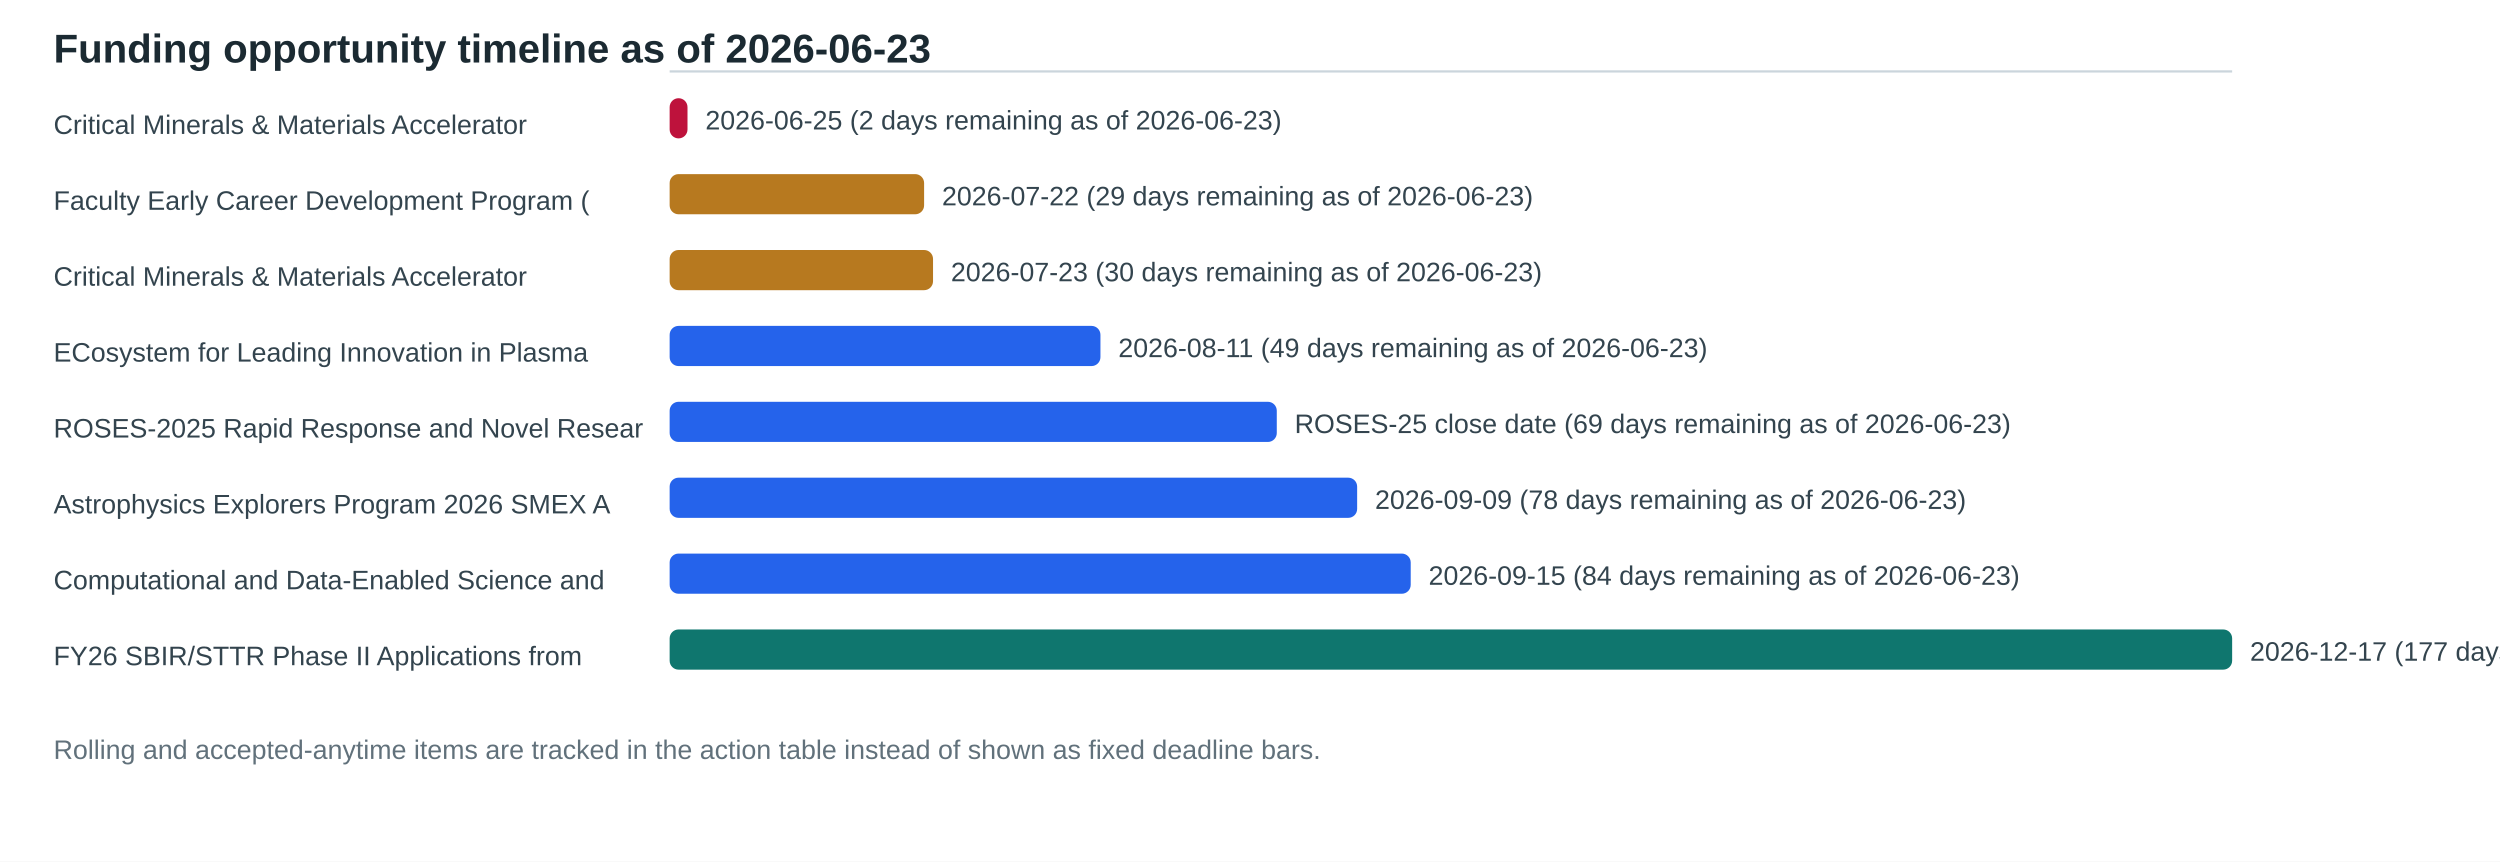
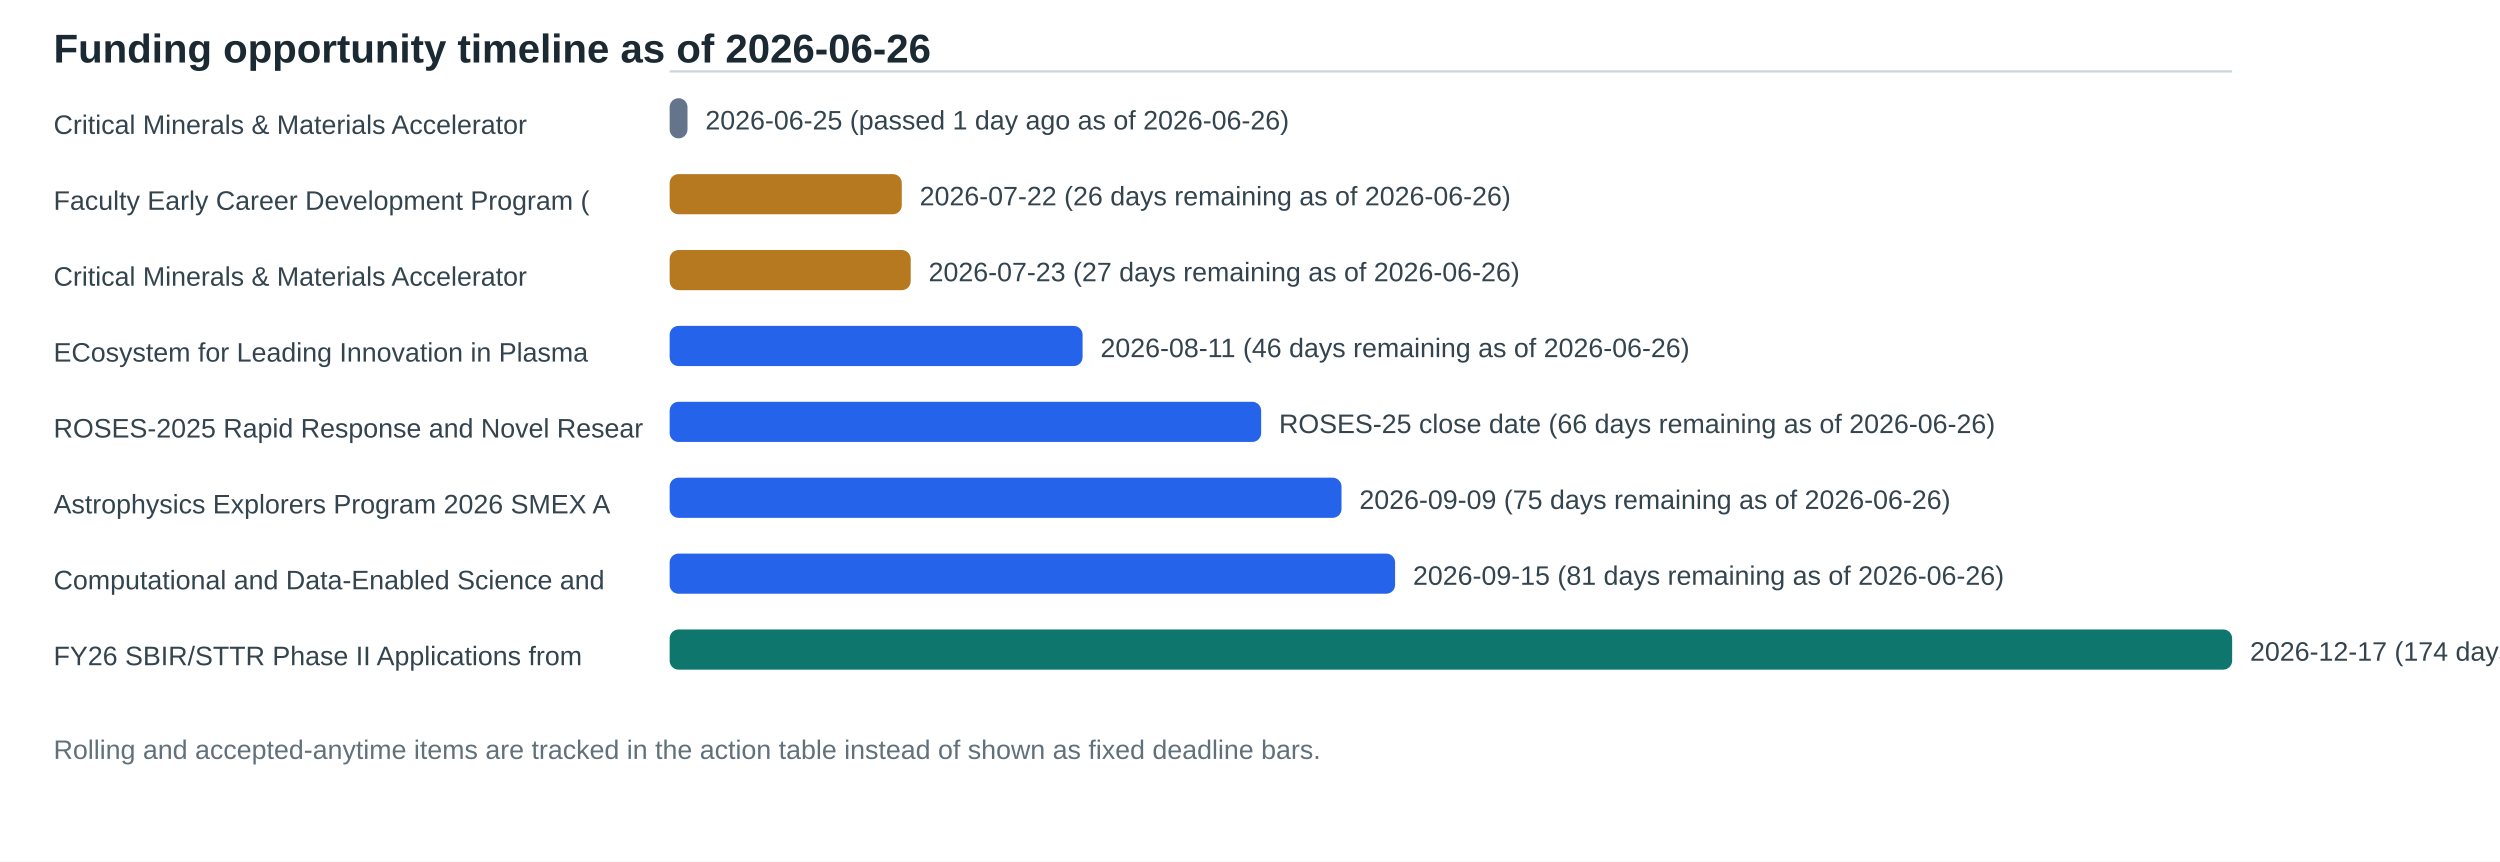
<svg xmlns="http://www.w3.org/2000/svg" width="1120" height="386" viewBox="0 0 1120 386" role="img" aria-label="Funding opportunity timeline">
  <rect width="100%" height="100%" fill="#ffffff" />
-   <text x="24" y="28" font-family="Arial, sans-serif" font-size="18" font-weight="700" fill="#1b2a32">Funding opportunity timeline as of 2026-06-23</text>
+   <text x="24" y="28" font-family="Arial, sans-serif" font-size="18" font-weight="700" fill="#1b2a32">Funding opportunity timeline as of 2026-06-26</text>
  <line x1="300" y1="32" x2="1000" y2="32" stroke="#cbd5dc" stroke-width="1" />
  <text x="24" y="60" font-family="Arial, sans-serif" font-size="12" fill="#33444e">Critical Minerals &amp; Materials Accelerator </text>
-   <rect x="300" y="44" width="8" height="18" rx="4" fill="#be123c" />
-   <text x="316" y="58" font-family="Arial, sans-serif" font-size="12" fill="#33444e">2026-06-25 (2 days remaining as of 2026-06-23)</text>
+   <rect x="300" y="44" width="8" height="18" rx="4" fill="#64748b" />
+   <text x="316" y="58" font-family="Arial, sans-serif" font-size="12" fill="#33444e">2026-06-25 (passed 1 day ago as of 2026-06-26)</text>
  <text x="24" y="94" font-family="Arial, sans-serif" font-size="12" fill="#33444e">Faculty Early Career Development Program (</text>
-   <rect x="300" y="78" width="114" height="18" rx="4" fill="#b7791f" />
-   <text x="422" y="92" font-family="Arial, sans-serif" font-size="12" fill="#33444e">2026-07-22 (29 days remaining as of 2026-06-23)</text>
+   <rect x="300" y="78" width="104" height="18" rx="4" fill="#b7791f" />
+   <text x="412" y="92" font-family="Arial, sans-serif" font-size="12" fill="#33444e">2026-07-22 (26 days remaining as of 2026-06-26)</text>
  <text x="24" y="128" font-family="Arial, sans-serif" font-size="12" fill="#33444e">Critical Minerals &amp; Materials Accelerator </text>
-   <rect x="300" y="112" width="118" height="18" rx="4" fill="#b7791f" />
-   <text x="426" y="126" font-family="Arial, sans-serif" font-size="12" fill="#33444e">2026-07-23 (30 days remaining as of 2026-06-23)</text>
+   <rect x="300" y="112" width="108" height="18" rx="4" fill="#b7791f" />
+   <text x="416" y="126" font-family="Arial, sans-serif" font-size="12" fill="#33444e">2026-07-23 (27 days remaining as of 2026-06-26)</text>
  <text x="24" y="162" font-family="Arial, sans-serif" font-size="12" fill="#33444e">ECosystem for Leading Innovation in Plasma</text>
-   <rect x="300" y="146" width="193" height="18" rx="4" fill="#2563eb" />
-   <text x="501" y="160" font-family="Arial, sans-serif" font-size="12" fill="#33444e">2026-08-11 (49 days remaining as of 2026-06-23)</text>
+   <rect x="300" y="146" width="185" height="18" rx="4" fill="#2563eb" />
+   <text x="493" y="160" font-family="Arial, sans-serif" font-size="12" fill="#33444e">2026-08-11 (46 days remaining as of 2026-06-26)</text>
  <text x="24" y="196" font-family="Arial, sans-serif" font-size="12" fill="#33444e">ROSES-2025 Rapid Response and Novel Resear</text>
-   <rect x="300" y="180" width="272" height="18" rx="4" fill="#2563eb" />
-   <text x="580" y="194" font-family="Arial, sans-serif" font-size="12" fill="#33444e">ROSES-25 close date (69 days remaining as of 2026-06-23)</text>
+   <rect x="300" y="180" width="265" height="18" rx="4" fill="#2563eb" />
+   <text x="573" y="194" font-family="Arial, sans-serif" font-size="12" fill="#33444e">ROSES-25 close date (66 days remaining as of 2026-06-26)</text>
  <text x="24" y="230" font-family="Arial, sans-serif" font-size="12" fill="#33444e">Astrophysics Explorers Program 2026 SMEX A</text>
-   <rect x="300" y="214" width="308" height="18" rx="4" fill="#2563eb" />
-   <text x="616" y="228" font-family="Arial, sans-serif" font-size="12" fill="#33444e">2026-09-09 (78 days remaining as of 2026-06-23)</text>
+   <rect x="300" y="214" width="301" height="18" rx="4" fill="#2563eb" />
+   <text x="609" y="228" font-family="Arial, sans-serif" font-size="12" fill="#33444e">2026-09-09 (75 days remaining as of 2026-06-26)</text>
  <text x="24" y="264" font-family="Arial, sans-serif" font-size="12" fill="#33444e">Computational and Data-Enabled Science and</text>
-   <rect x="300" y="248" width="332" height="18" rx="4" fill="#2563eb" />
-   <text x="640" y="262" font-family="Arial, sans-serif" font-size="12" fill="#33444e">2026-09-15 (84 days remaining as of 2026-06-23)</text>
+   <rect x="300" y="248" width="325" height="18" rx="4" fill="#2563eb" />
+   <text x="633" y="262" font-family="Arial, sans-serif" font-size="12" fill="#33444e">2026-09-15 (81 days remaining as of 2026-06-26)</text>
  <text x="24" y="298" font-family="Arial, sans-serif" font-size="12" fill="#33444e">FY26 SBIR/STTR Phase II Applications from </text>
  <rect x="300" y="282" width="700" height="18" rx="4" fill="#0f766e" />
-   <text x="1008" y="296" font-family="Arial, sans-serif" font-size="12" fill="#33444e">2026-12-17 (177 days remaining as of 2026-06-23)</text>
+   <text x="1008" y="296" font-family="Arial, sans-serif" font-size="12" fill="#33444e">2026-12-17 (174 days remaining as of 2026-06-26)</text>
  <text x="24" y="340" font-family="Arial, sans-serif" font-size="12" fill="#61717b">Rolling and accepted-anytime items are tracked in the action table instead of shown as fixed deadline bars.</text>
</svg>
